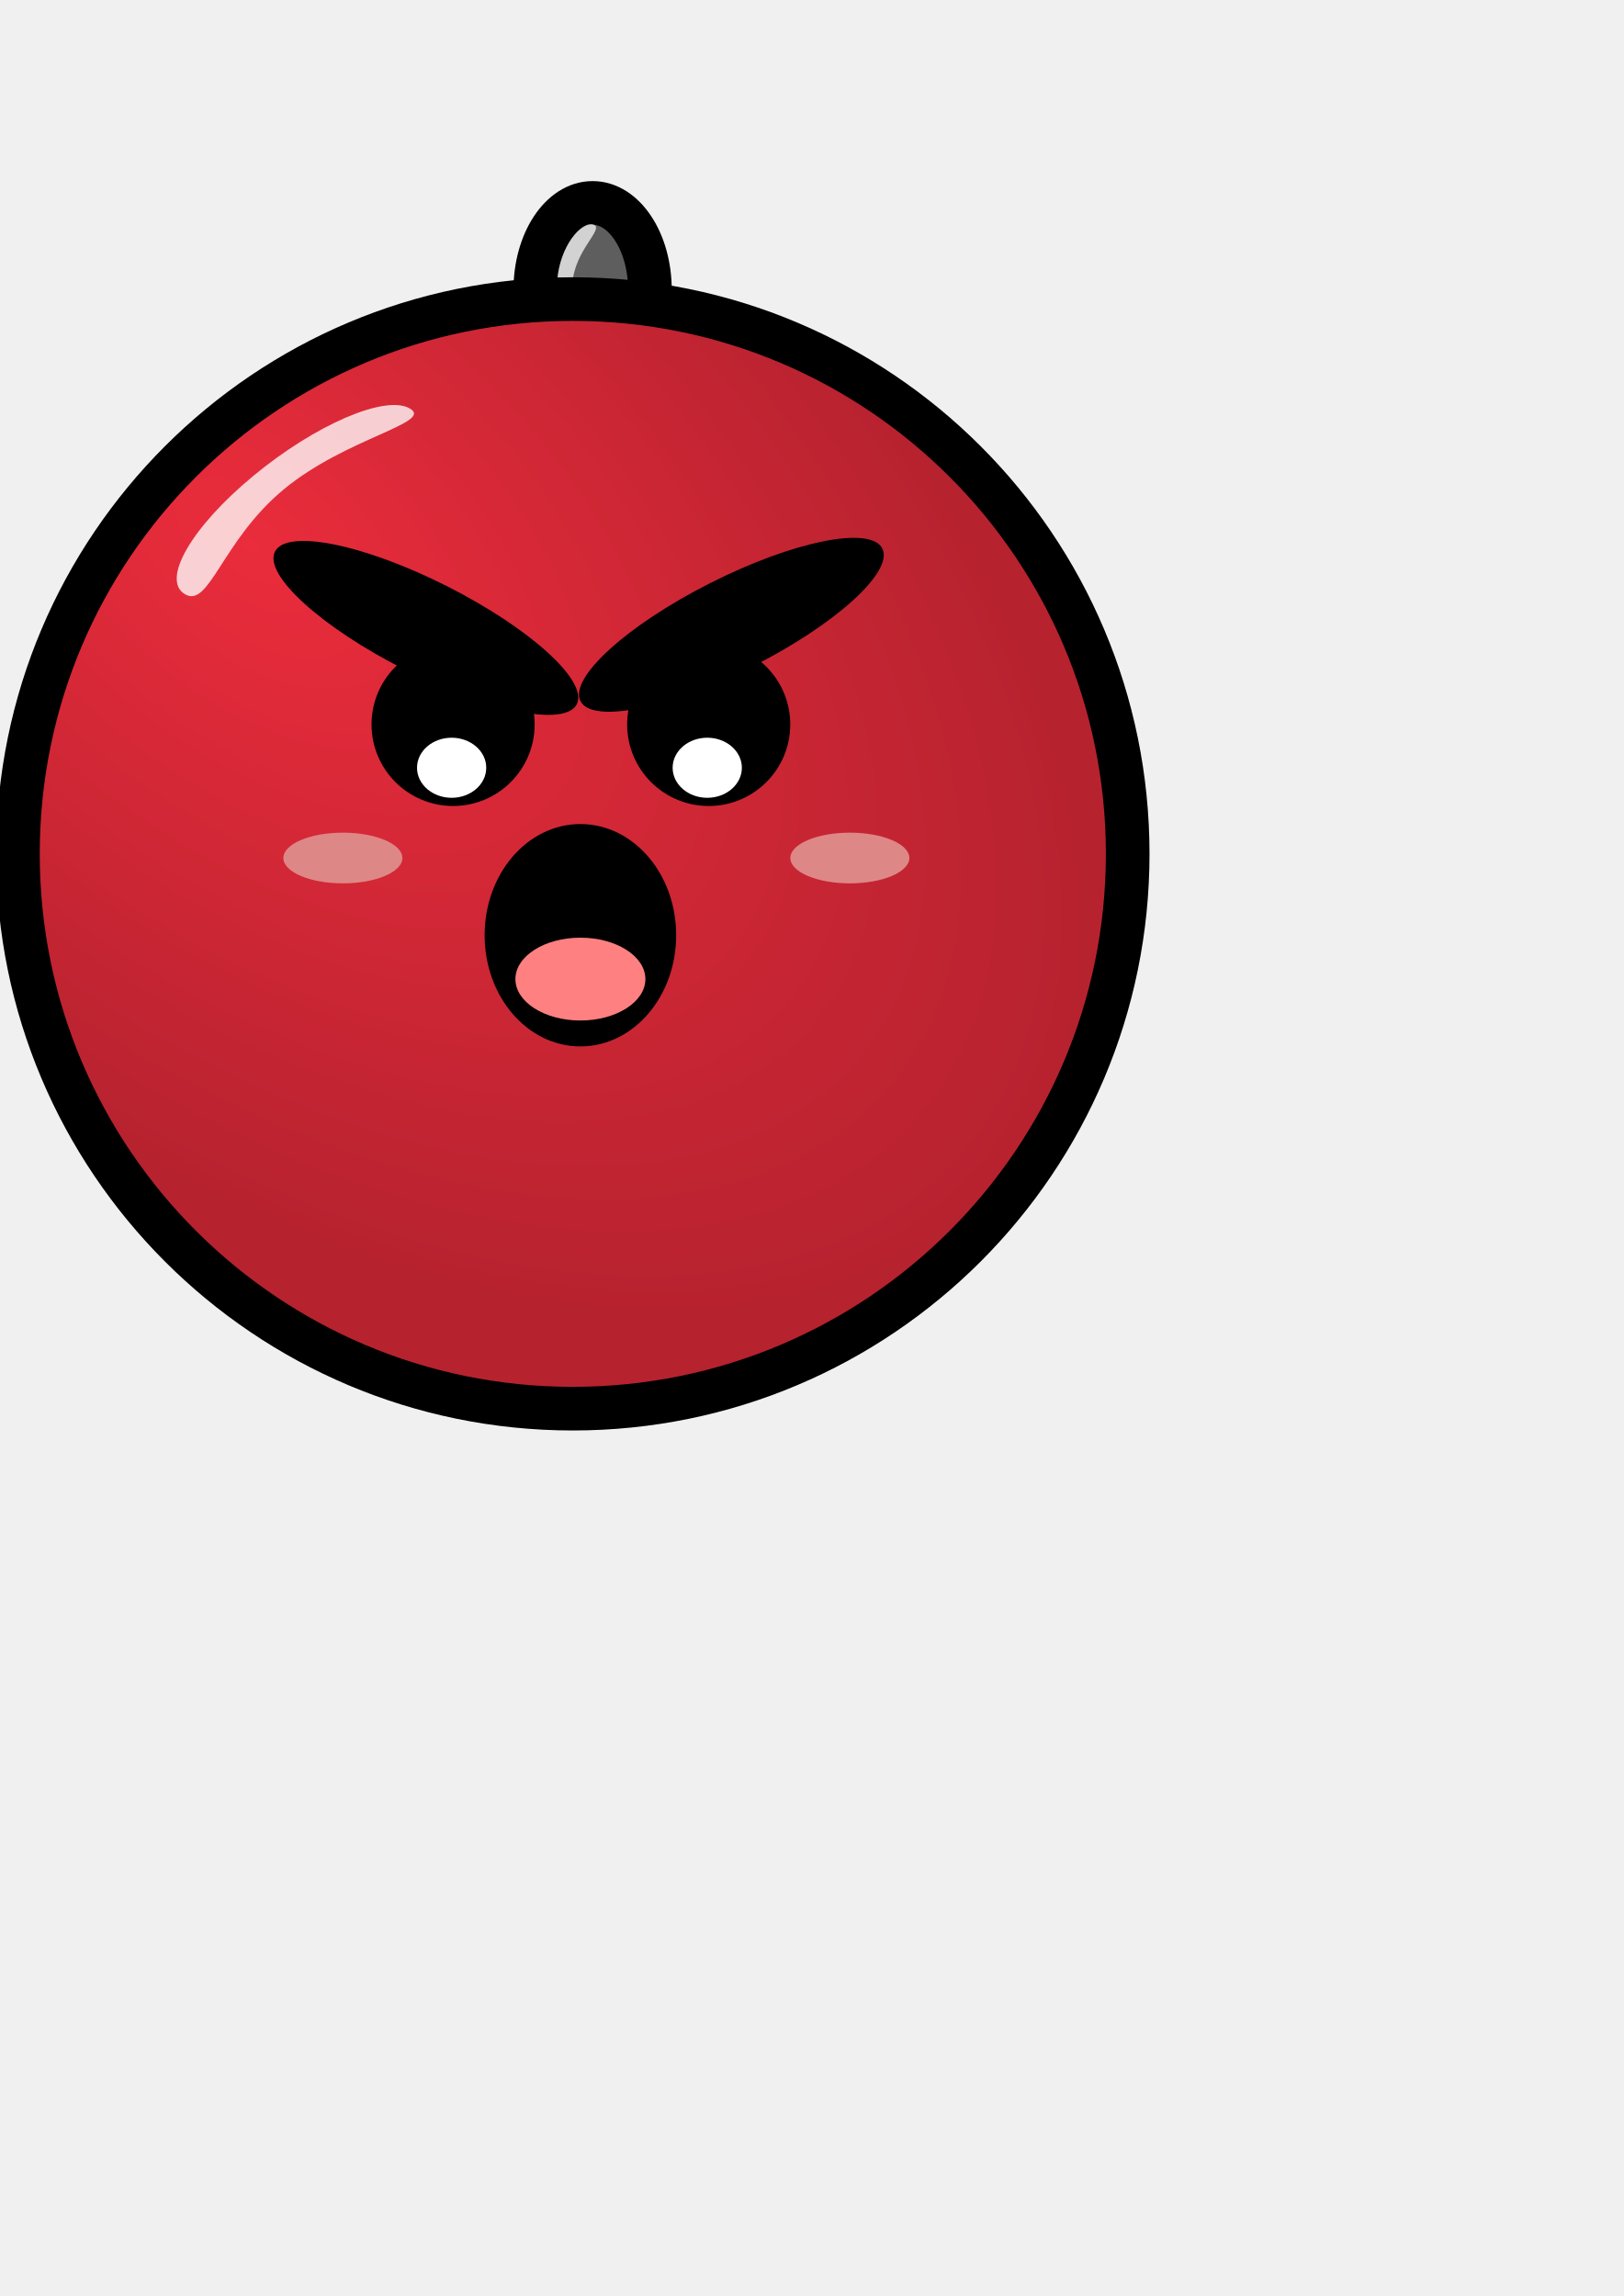
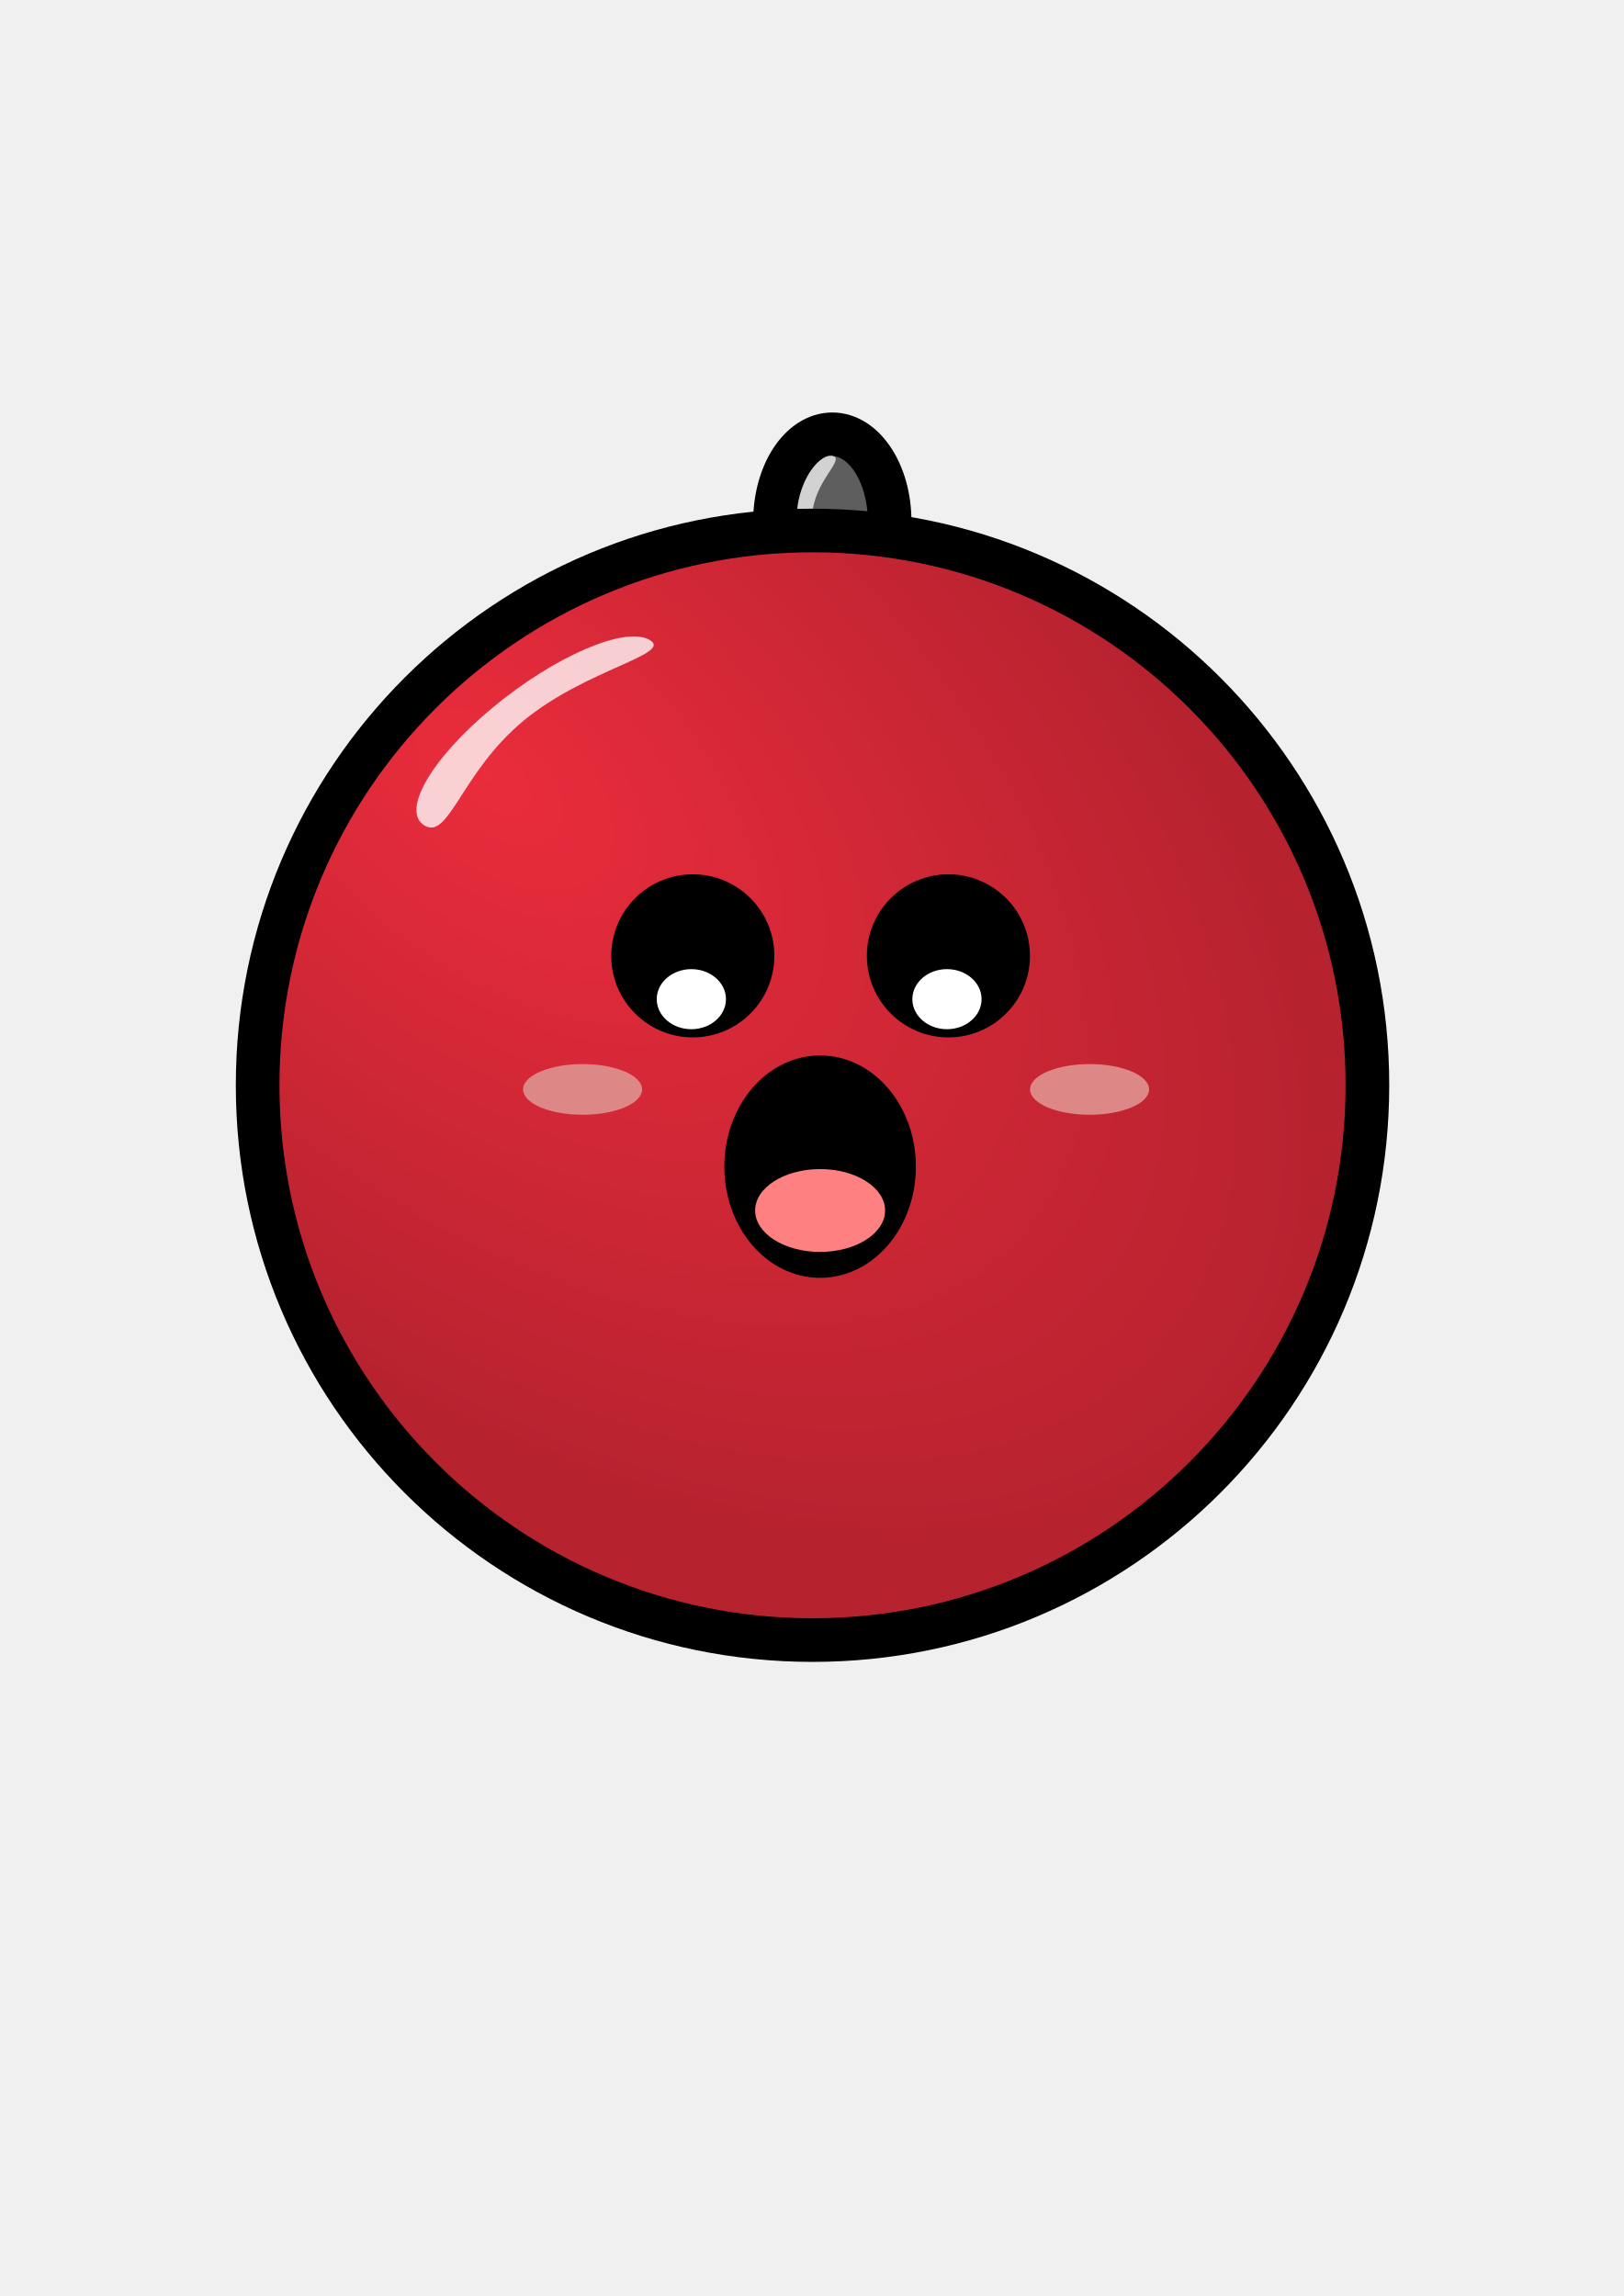
<svg xmlns="http://www.w3.org/2000/svg" xmlns:xlink="http://www.w3.org/1999/xlink" width="210mm" height="297mm" viewBox="0 0 210 297" version="1.1" id="svg9052">
  <defs id="defs9046">
    <radialGradient xlink:href="#linearGradient5452" id="radialGradient5450" cx="171.417" cy="242.148" fx="171.417" fy="242.148" r="259.286" gradientUnits="userSpaceOnUse" gradientTransform="matrix(1.330579,1.123967,-0.6453039,0.7639259,160.069,-57.35404)" />
    <linearGradient id="linearGradient5452">
      <stop id="stop5454" offset="0" style="stop-color:#ea2c3c;stop-opacity:1" />
      <stop id="stop5456" offset="1" style="stop-color:#b7222f;stop-opacity:1" />
    </linearGradient>
  </defs>
  <g id="layer1">
-     <g transform="matrix(0.2822222,0,0,0.2822222,-33.11505,-19.83419)" id="g5334">
-       <ellipse style="fill:#262626;fill-opacity:0.72;stroke:#000000;stroke-width:20;stroke-miterlimit:4;stroke-dasharray:none;stroke-opacity:1" id="path4849" cx="388.911" cy="203.18" rx="26.264" ry="39.901" />
-       <path id="path4883" d="m 379.694,200.434 c -0.709,15.574 0.811,26.234 -4.797,26.715 -5.608,0.481 -3.3,-12.766 -2.235,-28.144 1.066,-15.395 11.037,-27.618 16.645,-25.778 5.348,1.755 -8.912,11.808 -9.614,27.207 z" style="fill:#ffffff;fill-opacity:0.72;stroke:none;stroke-width:10;stroke-miterlimit:4;stroke-dasharray:none;stroke-opacity:1" />
-       <circle style="fill:url(#radialGradient5450);fill-opacity:1;fill-rule:nonzero;stroke:#000000;stroke-width:20;stroke-miterlimit:4;stroke-dasharray:none;stroke-opacity:1" id="path3342" cx="379.837" cy="461.645" r="254.286" />
-       <path id="path6144" d="m 247.48,294.493 c -28.445,23.516 -34.183,54.65 -45.334,48.176 -11.151,-6.474 2.868,-30.787 31.314,-54.303 28.445,-23.516 60.545,-37.332 71.697,-30.857 11.151,6.474 -29.23,13.468 -57.676,36.984 z" style="opacity:0.774;fill:#ffffff;fill-opacity:1;fill-rule:nonzero;stroke:none;stroke-width:20;stroke-miterlimit:4;stroke-dasharray:none;stroke-opacity:1" />
+     <g id="g1131">
+       <g id="g5334" transform="matrix(0.2822222,0,0,0.2822222,-2.111788,10.1)">
+         <ellipse ry="39.901" rx="26.264" cy="203.18" cx="388.911" id="path4849" style="fill:#262626;fill-opacity:0.72;stroke:#000000;stroke-width:20;stroke-miterlimit:4;stroke-dasharray:none;stroke-opacity:1" />
+         <path style="fill:#ffffff;fill-opacity:0.72;stroke:none;stroke-width:10;stroke-miterlimit:4;stroke-dasharray:none;stroke-opacity:1" d="m 379.694,200.434 c -0.709,15.574 0.811,26.234 -4.797,26.715 -5.608,0.481 -3.3,-12.766 -2.235,-28.144 1.066,-15.395 11.037,-27.618 16.645,-25.778 5.348,1.755 -8.912,11.808 -9.614,27.207 z" id="path4883" />
+         <circle r="254.286" cy="461.645" cx="379.837" id="path3342" style="fill:url(#radialGradient5450);fill-opacity:1;fill-rule:nonzero;stroke:#000000;stroke-width:20;stroke-miterlimit:4;stroke-dasharray:none;stroke-opacity:1" />
+         <path style="opacity:0.774;fill:#ffffff;fill-opacity:1;fill-rule:nonzero;stroke:none;stroke-width:20;stroke-miterlimit:4;stroke-dasharray:none;stroke-opacity:1" d="m 247.48,294.493 c -28.445,23.516 -34.183,54.65 -45.334,48.176 -11.151,-6.474 2.868,-30.787 31.314,-54.303 28.445,-23.516 60.545,-37.332 71.697,-30.857 11.151,6.474 -29.23,13.468 -57.676,36.984 z" id="path6144" />
+       </g>
+       <g transform="matrix(0.2080072,0,0,0.2080072,24.96286,34.44555)" id="g4885">
+         <ellipse style="fill:#000000;fill-opacity:1;stroke:#000000;stroke-width:10;stroke-miterlimit:4;stroke-dasharray:none;stroke-opacity:1" id="path4822" cx="389.919" cy="559.913" rx="54.548" ry="64.145" />
+         <ellipse style="fill:#ff8080;fill-opacity:1;stroke:none;stroke-width:10;stroke-miterlimit:4;stroke-dasharray:none;stroke-opacity:1" id="path4826" cx="389.919" cy="587.187" rx="40.406" ry="25.759" />
+       </g>
+       <g id="g4216" transform="matrix(0.2822222,0,0,0.2822222,-2.111788,10.1)">
+         <circle style="fill:#000000;fill-opacity:1;stroke:none;stroke-width:10;stroke-miterlimit:4;stroke-dasharray:none;stroke-opacity:1" id="path4789" cx="324.973" cy="402.326" r="37.376" />
+         <ellipse style="fill:#ffffff;fill-opacity:1;stroke:none;stroke-width:10;stroke-miterlimit:4;stroke-dasharray:none;stroke-opacity:1" id="path4795" cx="324.305" cy="422.177" rx="15.862" ry="13.768" />
+       </g>
+       <ellipse ry="3.279" rx="7.697" cy="140.922" cx="75.349" id="path4836" style="fill:#de8787;fill-opacity:1;stroke:none;stroke-width:2.822;stroke-miterlimit:4;stroke-dasharray:none;stroke-opacity:1" />
+       <ellipse style="fill:#de8787;fill-opacity:1;stroke:none;stroke-width:2.822;stroke-miterlimit:4;stroke-dasharray:none;stroke-opacity:1" id="ellipse4847" cx="140.919" cy="140.922" rx="7.697" ry="3.279" />
+       <g transform="matrix(0.2822222,0,0,0.2822222,30.94853,10.1)" id="g4231">
+         <circle r="37.376" cy="402.326" cx="324.973" id="circle4233" style="fill:#000000;fill-opacity:1;stroke:none;stroke-width:10;stroke-miterlimit:4;stroke-dasharray:none;stroke-opacity:1" />
+         <ellipse ry="13.768" rx="15.862" cy="422.177" cx="324.305" id="ellipse4235" style="fill:#ffffff;fill-opacity:1;stroke:none;stroke-width:10;stroke-miterlimit:4;stroke-dasharray:none;stroke-opacity:1" />
+       </g>
    </g>
-     <g id="g4885" transform="matrix(0.2080072,0,0,0.2080072,-6.040407,4.511359)">
-       <ellipse ry="64.145" rx="54.548" cy="559.913" cx="389.919" id="path4822" style="fill:#000000;fill-opacity:1;stroke:#000000;stroke-width:10;stroke-miterlimit:4;stroke-dasharray:none;stroke-opacity:1" />
-       <ellipse ry="25.759" rx="40.406" cy="587.187" cx="389.919" id="path4826" style="fill:#ff8080;fill-opacity:1;stroke:none;stroke-width:10;stroke-miterlimit:4;stroke-dasharray:none;stroke-opacity:1" />
-     </g>
-     <g transform="matrix(0.2822222,0,0,0.2822222,-33.11505,-19.83419)" id="g4216">
-       <circle r="37.376" cy="402.326" cx="324.973" id="path4789" style="fill:#000000;fill-opacity:1;stroke:none;stroke-width:10;stroke-miterlimit:4;stroke-dasharray:none;stroke-opacity:1" />
-       <ellipse ry="13.768" rx="15.862" cy="422.177" cx="324.305" id="path4795" style="fill:#ffffff;fill-opacity:1;stroke:none;stroke-width:10;stroke-miterlimit:4;stroke-dasharray:none;stroke-opacity:1" />
-     </g>
-     <ellipse style="fill:#de8787;fill-opacity:1;stroke:none;stroke-width:2.822;stroke-miterlimit:4;stroke-dasharray:none;stroke-opacity:1" id="path4836" cx="44.345" cy="110.988" rx="7.697" ry="3.279" />
-     <ellipse ry="3.279" rx="7.697" cy="110.988" cx="109.915" id="ellipse4847" style="fill:#de8787;fill-opacity:1;stroke:none;stroke-width:2.822;stroke-miterlimit:4;stroke-dasharray:none;stroke-opacity:1" />
-     <g id="g4231" transform="matrix(0.2822222,0,0,0.2822222,-0.05473605,-19.83419)">
-       <circle style="fill:#000000;fill-opacity:1;stroke:none;stroke-width:10;stroke-miterlimit:4;stroke-dasharray:none;stroke-opacity:1" id="circle4233" cx="324.973" cy="402.326" r="37.376" />
-       <ellipse style="fill:#ffffff;fill-opacity:1;stroke:none;stroke-width:10;stroke-miterlimit:4;stroke-dasharray:none;stroke-opacity:1" id="ellipse4235" cx="324.305" cy="422.177" rx="15.862" ry="13.768" />
-     </g>
-     <ellipse style="opacity:1;fill:#000000;fill-opacity:1;fill-rule:nonzero;stroke:none;stroke-width:2.822;stroke-linecap:round;stroke-miterlimit:4;stroke-dasharray:none;stroke-opacity:1" id="path4193" cx="85.799" cy="47.638" rx="21.872" ry="6.048" transform="rotate(26.81769)" />
-     <ellipse transform="matrix(-0.8924466,0.4511531,0.4511531,0.8924466,0,0)" ry="6.048" rx="21.872" cy="114.802" cx="-47.955" id="ellipse4195" style="opacity:1;fill:#000000;fill-opacity:1;fill-rule:nonzero;stroke:none;stroke-width:2.822;stroke-linecap:round;stroke-miterlimit:4;stroke-dasharray:none;stroke-opacity:1" />
  </g>
</svg>
